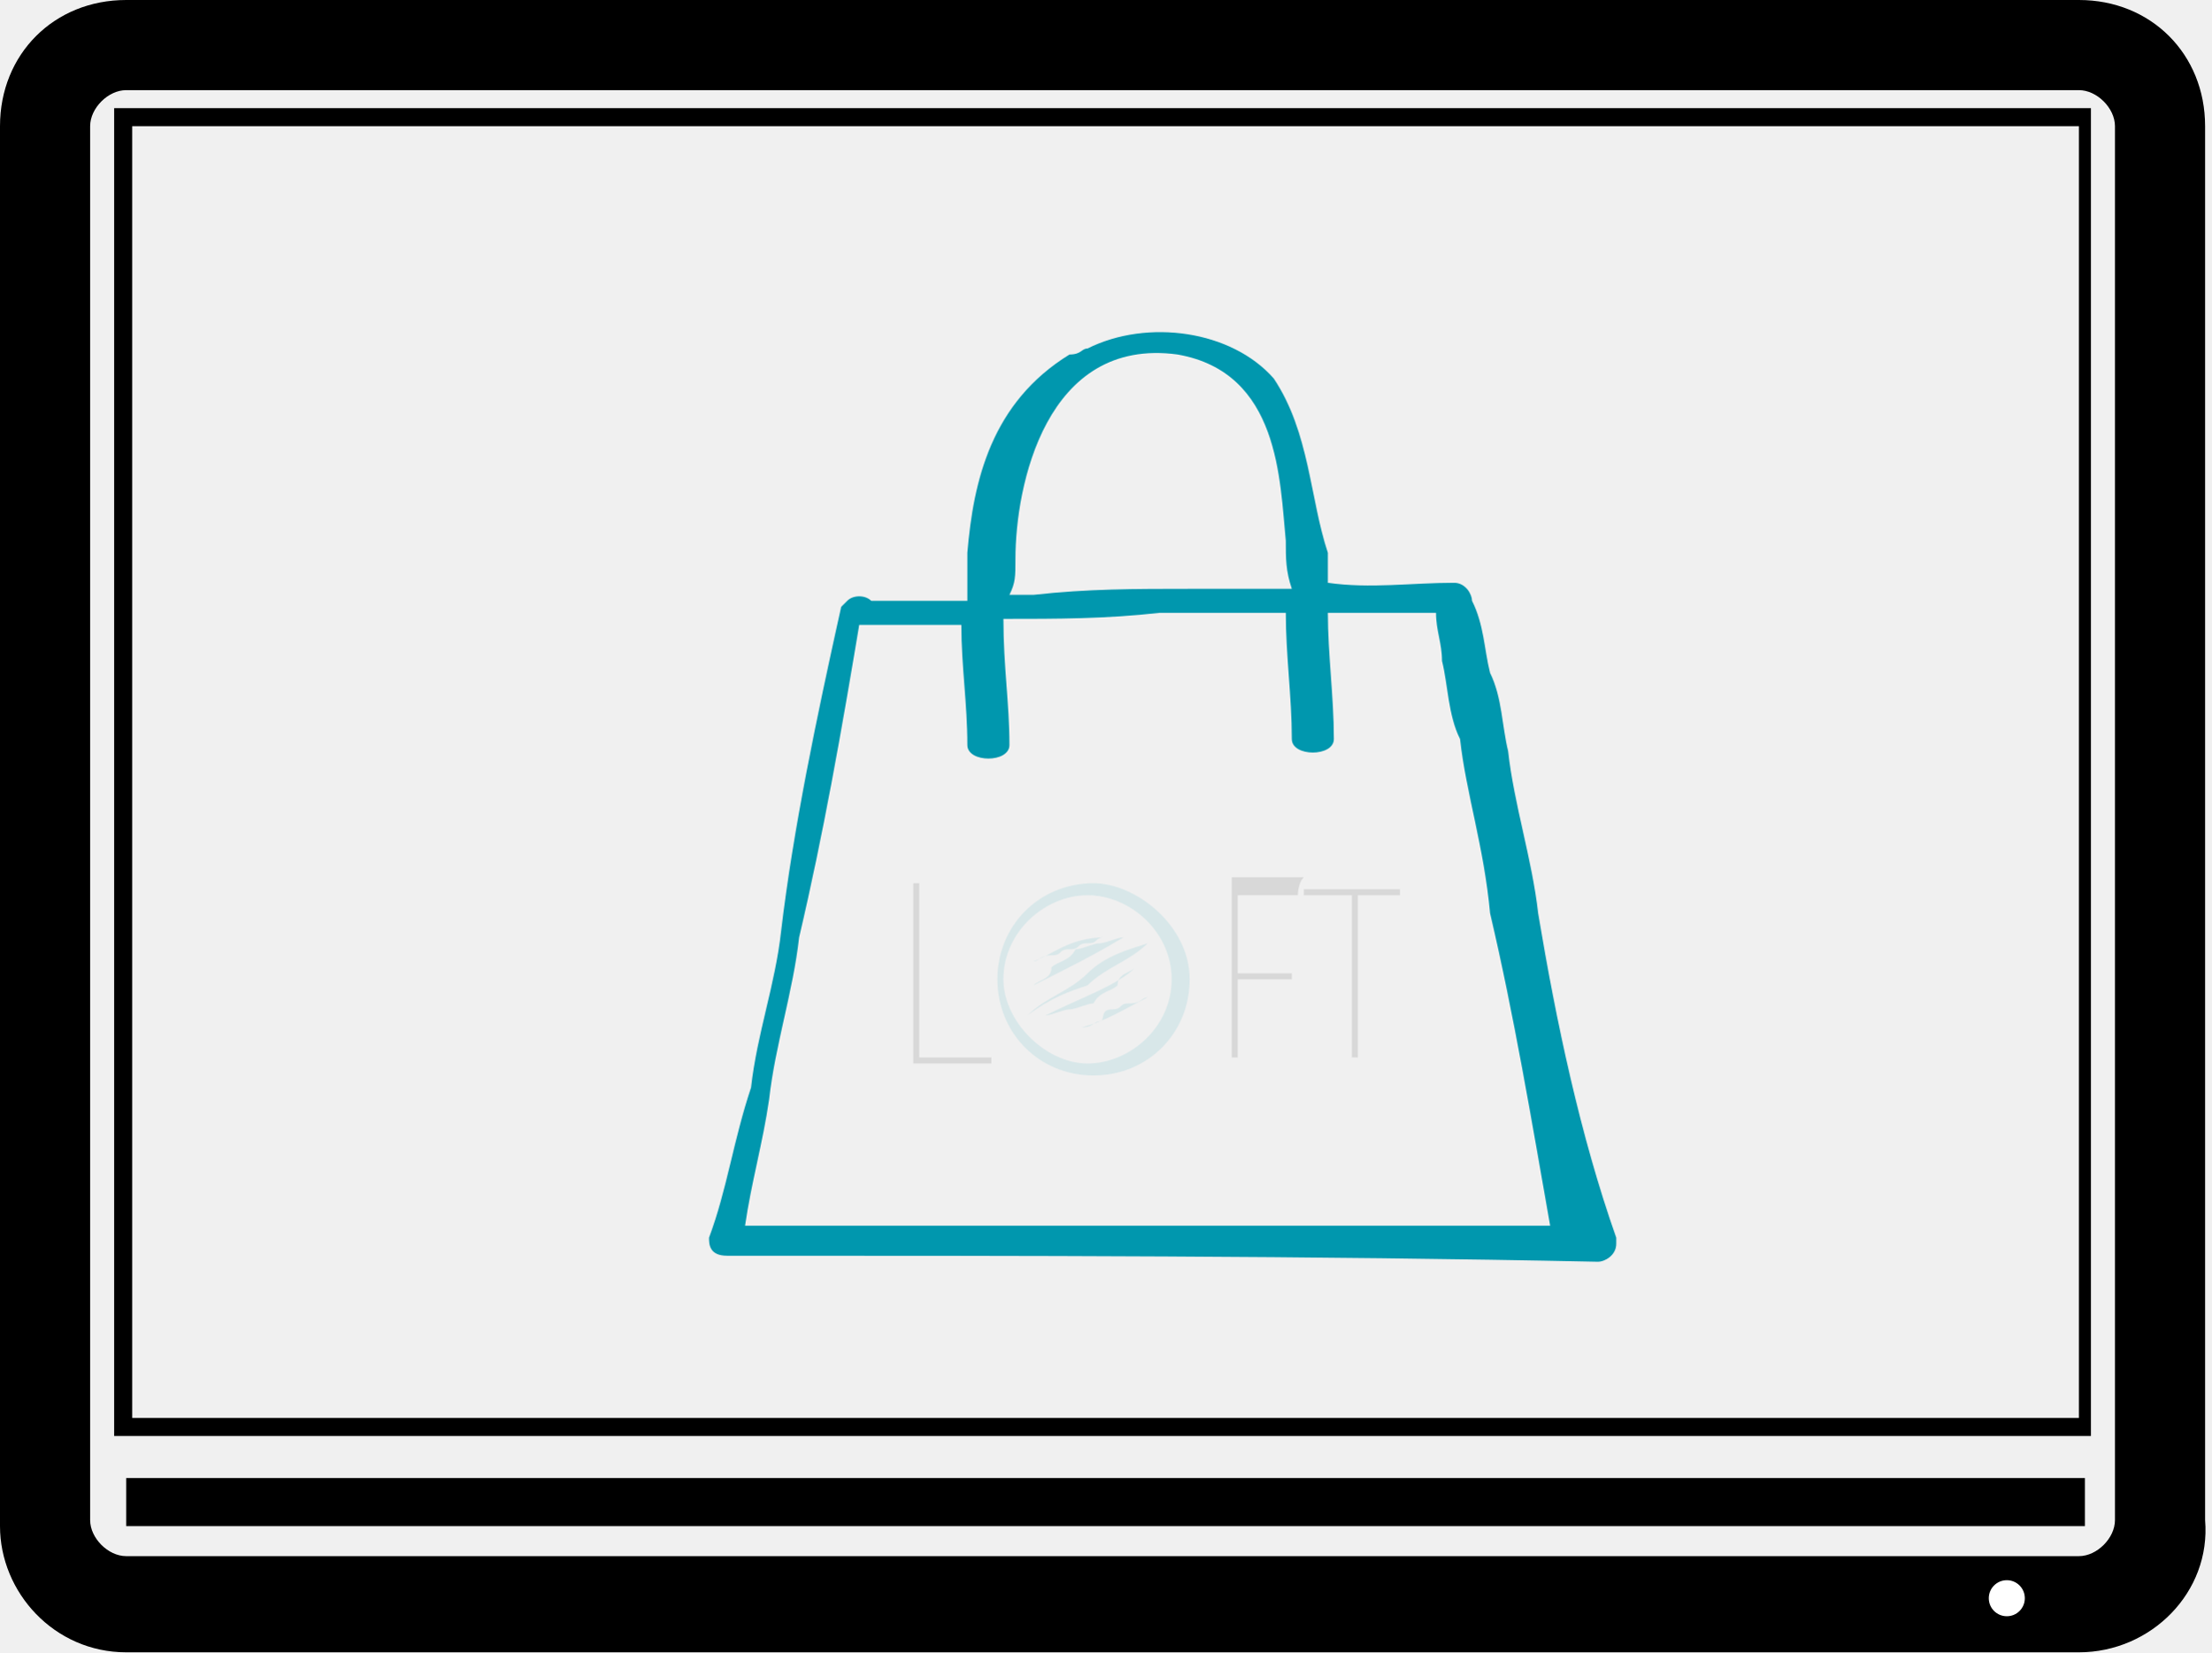
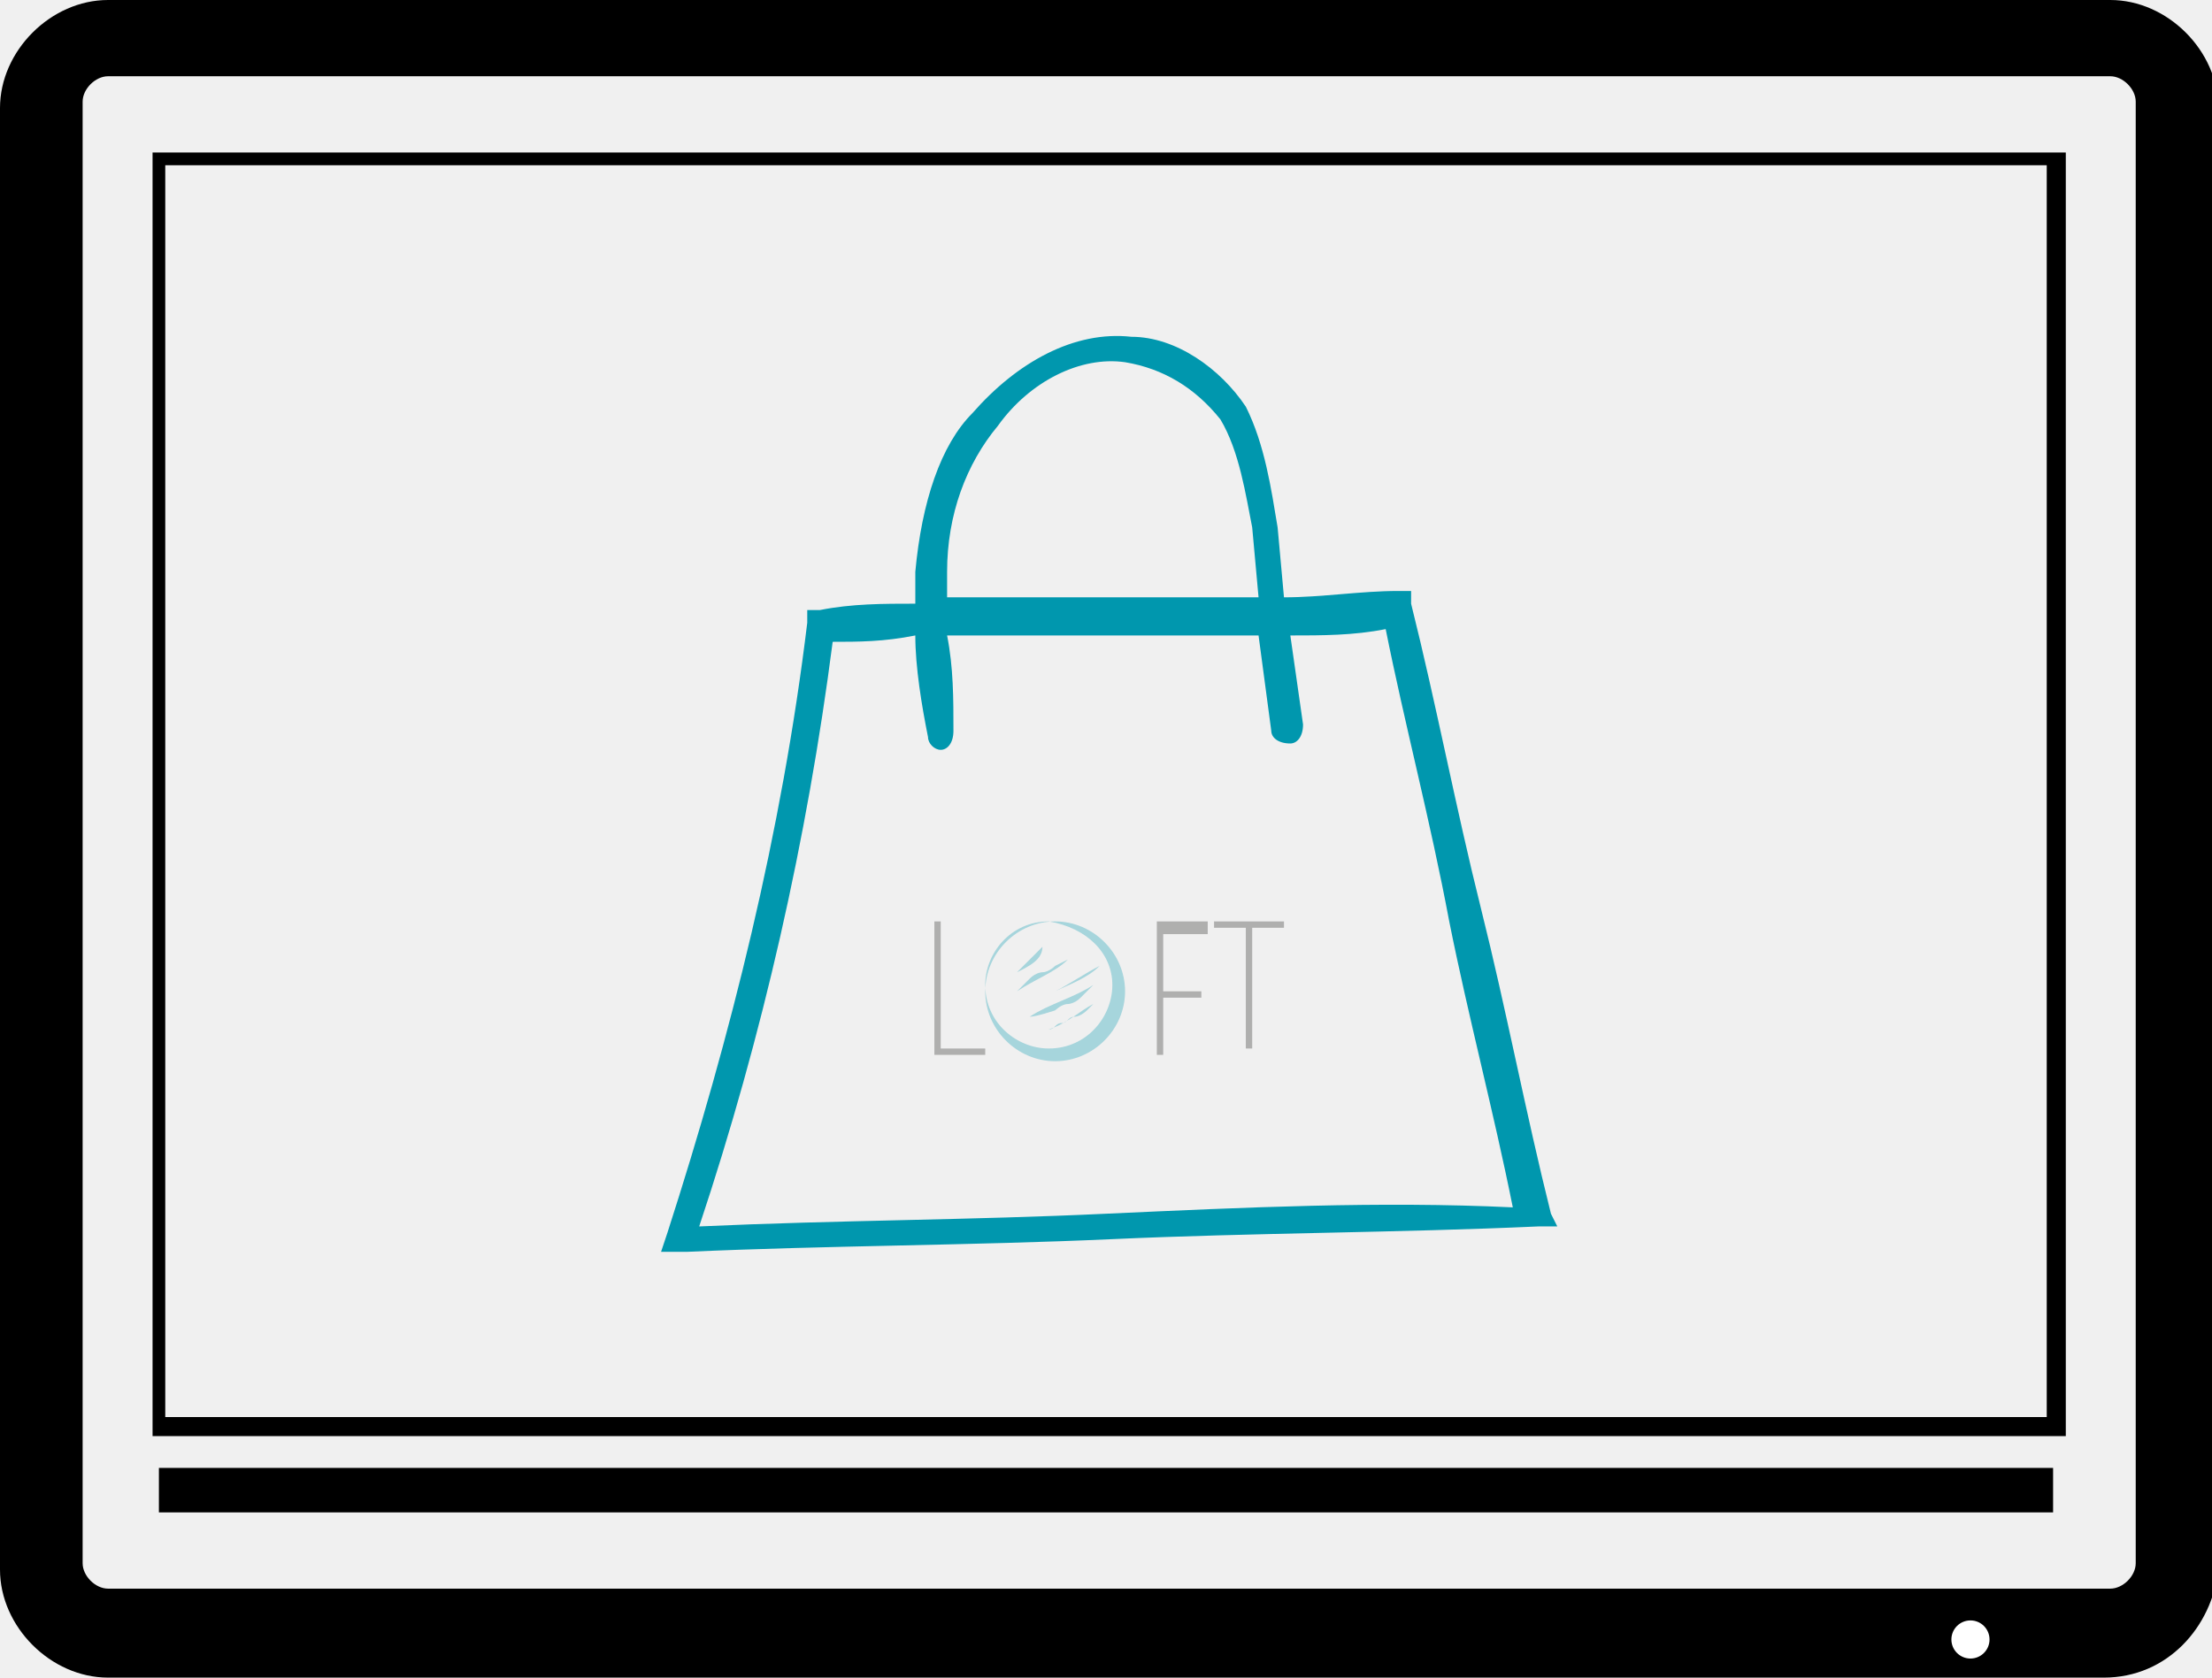
- <svg xmlns="http://www.w3.org/2000/svg" version="1.1" id="Слой_1" x="0px" y="0px" viewBox="0 0 36.8 27.5" style="enable-background:new 0 0 36.8 27.5;" xml:space="preserve">
+ <svg xmlns="http://www.w3.org/2000/svg" version="1.1" id="Слой_1" x="0px" y="0px" viewBox="0 0 34.8 26.4" style="enable-background:new 0 0 34.8 26.4;" xml:space="preserve">
  <style type="text/css">
- 	.st0{fill:#0097AE;}
- 	.st1{opacity:0.1;}
- 	.st2{fill:#FFFFFF;}
+ 	.st0{fill:#FFFFFF;}
+ 	.st1{fill:#0097AE;}
+ 	.st2{opacity:0.31;}
+ 	.st3{fill:#1D1D1B;}
</style>
-   <path class="st0" d="M25.6,15.2c-0.1-0.9-0.4-1.8-0.5-2.7c-0.1-0.4-0.1-0.9-0.3-1.3c-0.1-0.4-0.1-0.8-0.3-1.2c0-0.1-0.1-0.3-0.3-0.3  c-0.7,0-1.4,0.1-2.1,0c0-0.1,0-0.4,0-0.5c-0.3-0.9-0.3-2-0.9-2.9c-0.7-0.8-2.1-1-3.1-0.5c-0.1,0-0.1,0.1-0.3,0.1  c-1.3,0.8-1.6,2.1-1.7,3.3c0,0.3,0,0.5,0,0.8h-0.4H15c0,0-0.7,0-0.5,0c-0.1-0.1-0.3-0.1-0.4,0c0,0,0,0-0.1,0.1  c-0.4,1.8-0.8,3.7-1,5.4c-0.1,0.9-0.4,1.7-0.5,2.6c-0.3,0.9-0.4,1.7-0.7,2.5c0,0.1,0,0.3,0.3,0.3c0,0,0,0,0.1,0  c4.8,0,9.6,0,14.4,0.1c0.1,0,0.3-0.1,0.3-0.3c0,0,0,0,0-0.1C26.3,18.9,25.9,17,25.6,15.2z M16.9,9.3L16.9,9.3c0-1.2,0.5-3.7,2.7-3.4  c1.7,0.3,1.7,2.1,1.8,3.1c0,0.3,0,0.5,0.1,0.8c-0.7,0-1.2,0-1.7,0c-0.9,0-1.7,0-2.6,0.1h-0.4C16.9,9.7,16.9,9.6,16.9,9.3z   M12.4,20.4L12.4,20.4c0.1-0.7,0.3-1.4,0.4-2.1c0.1-0.9,0.4-1.8,0.5-2.7c0.4-1.7,0.7-3.4,1-5.2c0.1,0,0.4,0,0.5,0c0.4,0,0.8,0,1.2,0  c0,0.7,0.1,1.3,0.1,2c0,0.3,0.7,0.3,0.7,0c0-0.7-0.1-1.3-0.1-2.1c0.9,0,1.7,0,2.6-0.1c0.7,0,1.4,0,2.1,0c0,0.7,0.1,1.4,0.1,2.1  c0,0.3,0.7,0.3,0.7,0c0-0.7-0.1-1.4-0.1-2.1l0,0c0.7,0,1.2,0,1.8,0c0,0.3,0.1,0.5,0.1,0.8c0.1,0.4,0.1,0.9,0.3,1.3  c0.1,0.9,0.4,1.8,0.5,2.9c0.4,1.7,0.7,3.5,1,5.2C21.4,20.4,17,20.4,12.4,20.4z" />
-   <g class="st1">
+   <g>
    <g>
-       <path d="M15.5,17.6h1v0.1h-1.3v-3h0.1v2.9H15.5z" />
+       <path d="M32.5,22.6H2.4V2.4h30.1C32.5,2.4,32.5,22.6,32.5,22.6z M2.6,22.3h29.6V2.6H2.6V22.3z" />
    </g>
    <g>
-       <path d="M21.6,14.9h-1v1.3h0.9v0.1h-0.9v1.3h-0.1v-3h1.2C21.6,14.7,21.6,14.9,21.6,14.9z" />
+       <rect x="2.5" y="23.1" width="29.8" height="0.7" />
    </g>
    <g>
-       <path d="M23.3,14.8v0.1h-0.7v2.7h-0.1v-2.7h-0.8v-0.1H23.3z" />
+       <path d="M33.1,26.4H1.7c-0.9,0-1.7-0.8-1.7-1.7v-23C0,0.8,0.8,0,1.7,0h31.5c0.9,0,1.7,0.8,1.7,1.7v23    C34.8,25.6,34.1,26.4,33.1,26.4z M1.7,1.2c-0.2,0-0.4,0.2-0.4,0.4v23c0,0.2,0.2,0.4,0.4,0.4h31.5c0.2,0,0.4-0.2,0.4-0.4v-23    c0-0.2-0.2-0.4-0.4-0.4H1.7z" />
+     </g>
+     <g>
+       <circle class="st0" cx="31" cy="25.8" r="0.3" />
+     </g>
+     <path class="st1" d="M24.4,19.1c-0.4-1.6-0.7-3.2-1.1-4.8s-0.7-3.2-1.1-4.8l0-0.2l-0.2,0c-0.6,0-1.2,0.1-1.8,0.1l-0.1-1.1   c-0.1-0.6-0.2-1.3-0.5-1.9c-0.4-0.6-1.1-1.1-1.8-1.1c-0.9-0.1-1.8,0.4-2.5,1.2C14.8,7,14.5,7.9,14.4,9c0,0.2,0,0.3,0,0.5   c-0.5,0-1,0-1.5,0.1l-0.2,0l0,0.2c-0.4,3.3-1.2,6.5-2.2,9.6l-0.1,0.3l0.4,0c2.2-0.1,4.5-0.1,6.7-0.2c2.2-0.1,4.5-0.1,6.7-0.2l0.3,0   L24.4,19.1z M14.9,9c0-0.9,0.3-1.7,0.8-2.3c0.5-0.7,1.3-1.1,2-1c0.6,0.1,1.1,0.4,1.5,0.9c0.3,0.5,0.4,1.2,0.5,1.7l0.1,1.1   c-0.8,0-1.5,0-2.3,0c-0.8,0-1.7,0-2.6,0C14.9,9.3,14.9,9.1,14.9,9z M17.4,19.1c-2.1,0.1-4.2,0.1-6.4,0.2c1-3,1.7-6.1,2.1-9.2   c0.4,0,0.8,0,1.3-0.1c0,0.5,0.1,1.1,0.2,1.6c0,0.1,0.1,0.2,0.2,0.2c0,0,0,0,0,0c0.1,0,0.2-0.1,0.2-0.3C15,11,15,10.5,14.9,10   c0.9,0,1.7,0,2.6,0c0.8,0,1.5,0,2.3,0l0.2,1.5c0,0.1,0.1,0.2,0.3,0.2c0.1,0,0.2-0.1,0.2-0.3l-0.2-1.4c0.5,0,1,0,1.5-0.1   c0.3,1.5,0.7,3,1,4.6c0.3,1.5,0.7,3,1,4.5C21.7,18.9,19.6,19,17.4,19.1z" />
+   </g>
+   <g class="st2">
+     <path class="st3" d="M14.8,16.5h0.7v0.1h-0.8v-2.1h0.1L14.8,16.5L14.8,16.5z" />
+   </g>
+   <g class="st2">
+     <path class="st3" d="M19,14.7h-0.7v0.9h0.6v0.1h-0.6v0.9h-0.1v-2.1H19L19,14.7L19,14.7z" />
+   </g>
+   <g class="st2">
+     <path class="st3" d="M20.2,14.5v0.1h-0.5v1.9h-0.1v-1.9h-0.5v-0.1H20.2z" />
+   </g>
+   <g class="st2">
+     <g>
+       <path class="st1" d="M17.2,15.8c0,0-0.1,0.1-0.1,0.1c0,0-0.1,0.1-0.2,0.1c-0.1,0-0.1,0.1-0.2,0.1s-0.1,0.1-0.2,0.1l0,0    C16.8,16.1,17,15.9,17.2,15.8L17.2,15.8z" />
+     </g>
+     <g>
+       <path class="st1" d="M16,15.3c0,0,0.1-0.1,0.1-0.1c0,0,0.1-0.1,0.1-0.1c0,0,0.1-0.1,0.1-0.1s0.1-0.1,0.1-0.1l0,0    C16.4,15.1,16.2,15.2,16,15.3L16,15.3z" />
+     </g>
+     <g>
+       <path class="st1" d="M16.6,14.5c-0.6,0-1.1,0.5-1.1,1.1s0.5,1.1,1.1,1.1c0.6,0,1.1-0.5,1.1-1.1S17.2,14.5,16.6,14.5z M17.5,15.5    c0,0.5-0.4,1-1,1c-0.5,0-1-0.4-1-1c0-0.5,0.4-1,1-1C17.1,14.6,17.5,15,17.5,15.5z" />
    </g>
    <g>
      <g>
-         <path class="st0" d="M19.1,16.6c-0.1,0-0.1,0.1-0.3,0.1s-0.1,0.1-0.3,0.1S18.4,17,18.3,17c-0.1,0-0.1,0.1-0.3,0.1l0,0     C18.4,17,18.7,16.8,19.1,16.6L19.1,16.6z" />
+         <path class="st1" d="M15.9,16c0.2-0.2,0.5-0.3,0.7-0.4c0.2-0.1,0.5-0.3,0.7-0.4c-0.2,0.2-0.5,0.3-0.7,0.4     C16.4,15.7,16.1,15.8,15.9,16z" />
      </g>
      <g>
-         <path class="st0" d="M17.2,16c0.1,0,0.1-0.1,0.3-0.1s0.1-0.1,0.3-0.1s0.1-0.1,0.3-0.1s0.1-0.1,0.3-0.1l0,0     C17.8,15.6,17.5,15.9,17.2,16L17.2,16z" />
+         <path class="st1" d="M17.2,15.5c-0.1,0.1-0.1,0.1-0.2,0.2c-0.1,0.1-0.2,0.1-0.2,0.1c-0.1,0-0.2,0.1-0.2,0.1S16.3,16,16.2,16v0     C16.5,15.8,16.9,15.7,17.2,15.5L17.2,15.5z" />
      </g>
      <g>
-         <path class="st0" d="M18.2,14.7c-0.9,0-1.6,0.7-1.6,1.6s0.7,1.6,1.6,1.6s1.6-0.7,1.6-1.6S18.9,14.7,18.2,14.7z M19.5,16.3     c0,0.8-0.7,1.4-1.4,1.4s-1.4-0.7-1.4-1.4c0-0.8,0.7-1.4,1.4-1.4C18.8,14.9,19.5,15.5,19.5,16.3z" />
-       </g>
-       <g>
-         <g>
-           <path class="st0" d="M17.1,16.9c0.3-0.3,0.7-0.4,1-0.7s0.7-0.4,1-0.5c-0.3,0.3-0.7,0.4-1,0.7C17.8,16.5,17.5,16.6,17.1,16.9z" />
-         </g>
-         <g>
-           <path class="st0" d="M18.9,16.1c-0.1,0.1-0.3,0.1-0.3,0.3c-0.1,0.1-0.3,0.1-0.4,0.3c-0.1,0-0.3,0.1-0.4,0.1s-0.3,0.1-0.4,0.1      l0,0C18,16.6,18.6,16.4,18.9,16.1L18.9,16.1z" />
-         </g>
-         <g>
-           <path class="st0" d="M17.2,16.4c0.1-0.1,0.3-0.1,0.3-0.3c0.1-0.1,0.3-0.1,0.4-0.3c0.1,0,0.3-0.1,0.4-0.1s0.3-0.1,0.4-0.1l0,0      C18.2,15.9,17.8,16.1,17.2,16.4L17.2,16.4z" />
-         </g>
+         <path class="st1" d="M16,15.6c0.1-0.1,0.1-0.1,0.2-0.2c0.1-0.1,0.2-0.1,0.2-0.1c0.1,0,0.2-0.1,0.2-0.1s0.2-0.1,0.2-0.1v0     C16.6,15.3,16.3,15.4,16,15.6L16,15.6z" />
      </g>
    </g>
  </g>
-   <g>
-     <path d="M34.8,23.9H1.9V1.8h32.9V23.9z M2.2,23.6h32.4V2.1H2.2V23.6z" />
-   </g>
-   <g>
-     <path d="M34.6,27.5H2.1c-1.2,0-2.1-1-2.1-2.1V2.1C0,0.9,0.9,0,2.1,0h32.5c1.2,0,2.1,0.9,2.1,2.1v23.2   C36.8,26.5,35.8,27.5,34.6,27.5z M2.1,1.5c-0.3,0-0.6,0.3-0.6,0.6v23.2c0,0.3,0.3,0.6,0.6,0.6h32.5c0.3,0,0.6-0.3,0.6-0.6V2.1   c0-0.3-0.3-0.6-0.6-0.6H2.1z" />
-   </g>
-   <g>
-     <rect x="2.1" y="24.6" width="32.6" height="0.8" />
-   </g>
-   <g>
-     <circle class="st2" cx="33.4" cy="26.6" r="0.3" />
-   </g>
</svg>
